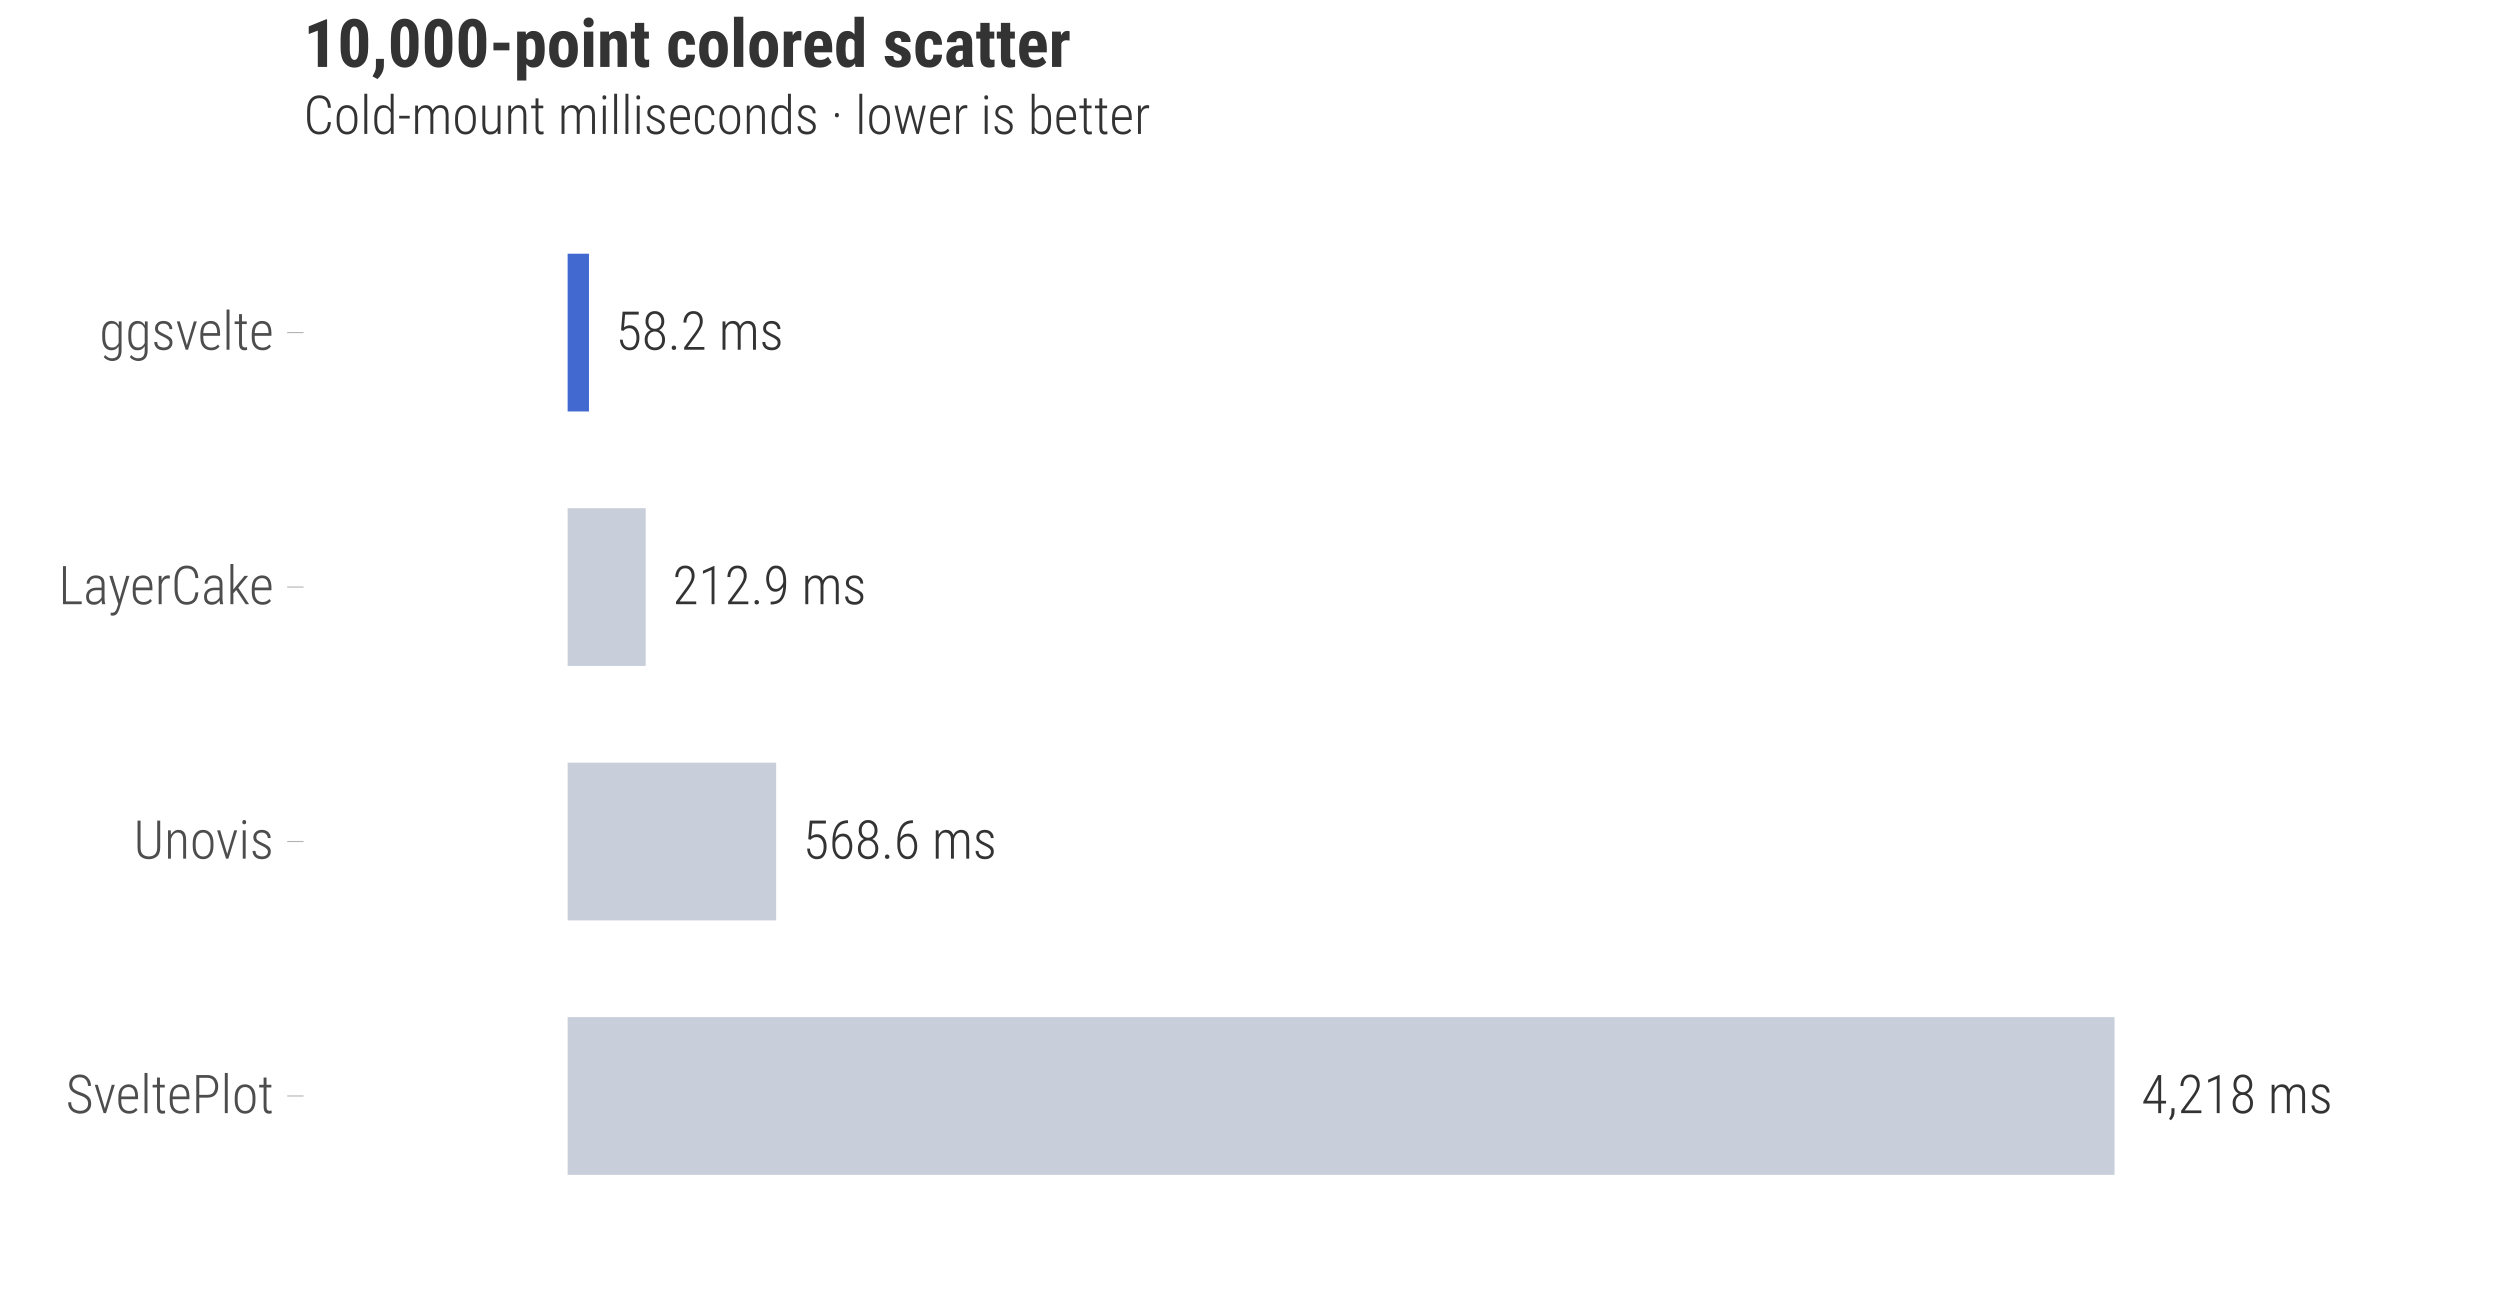
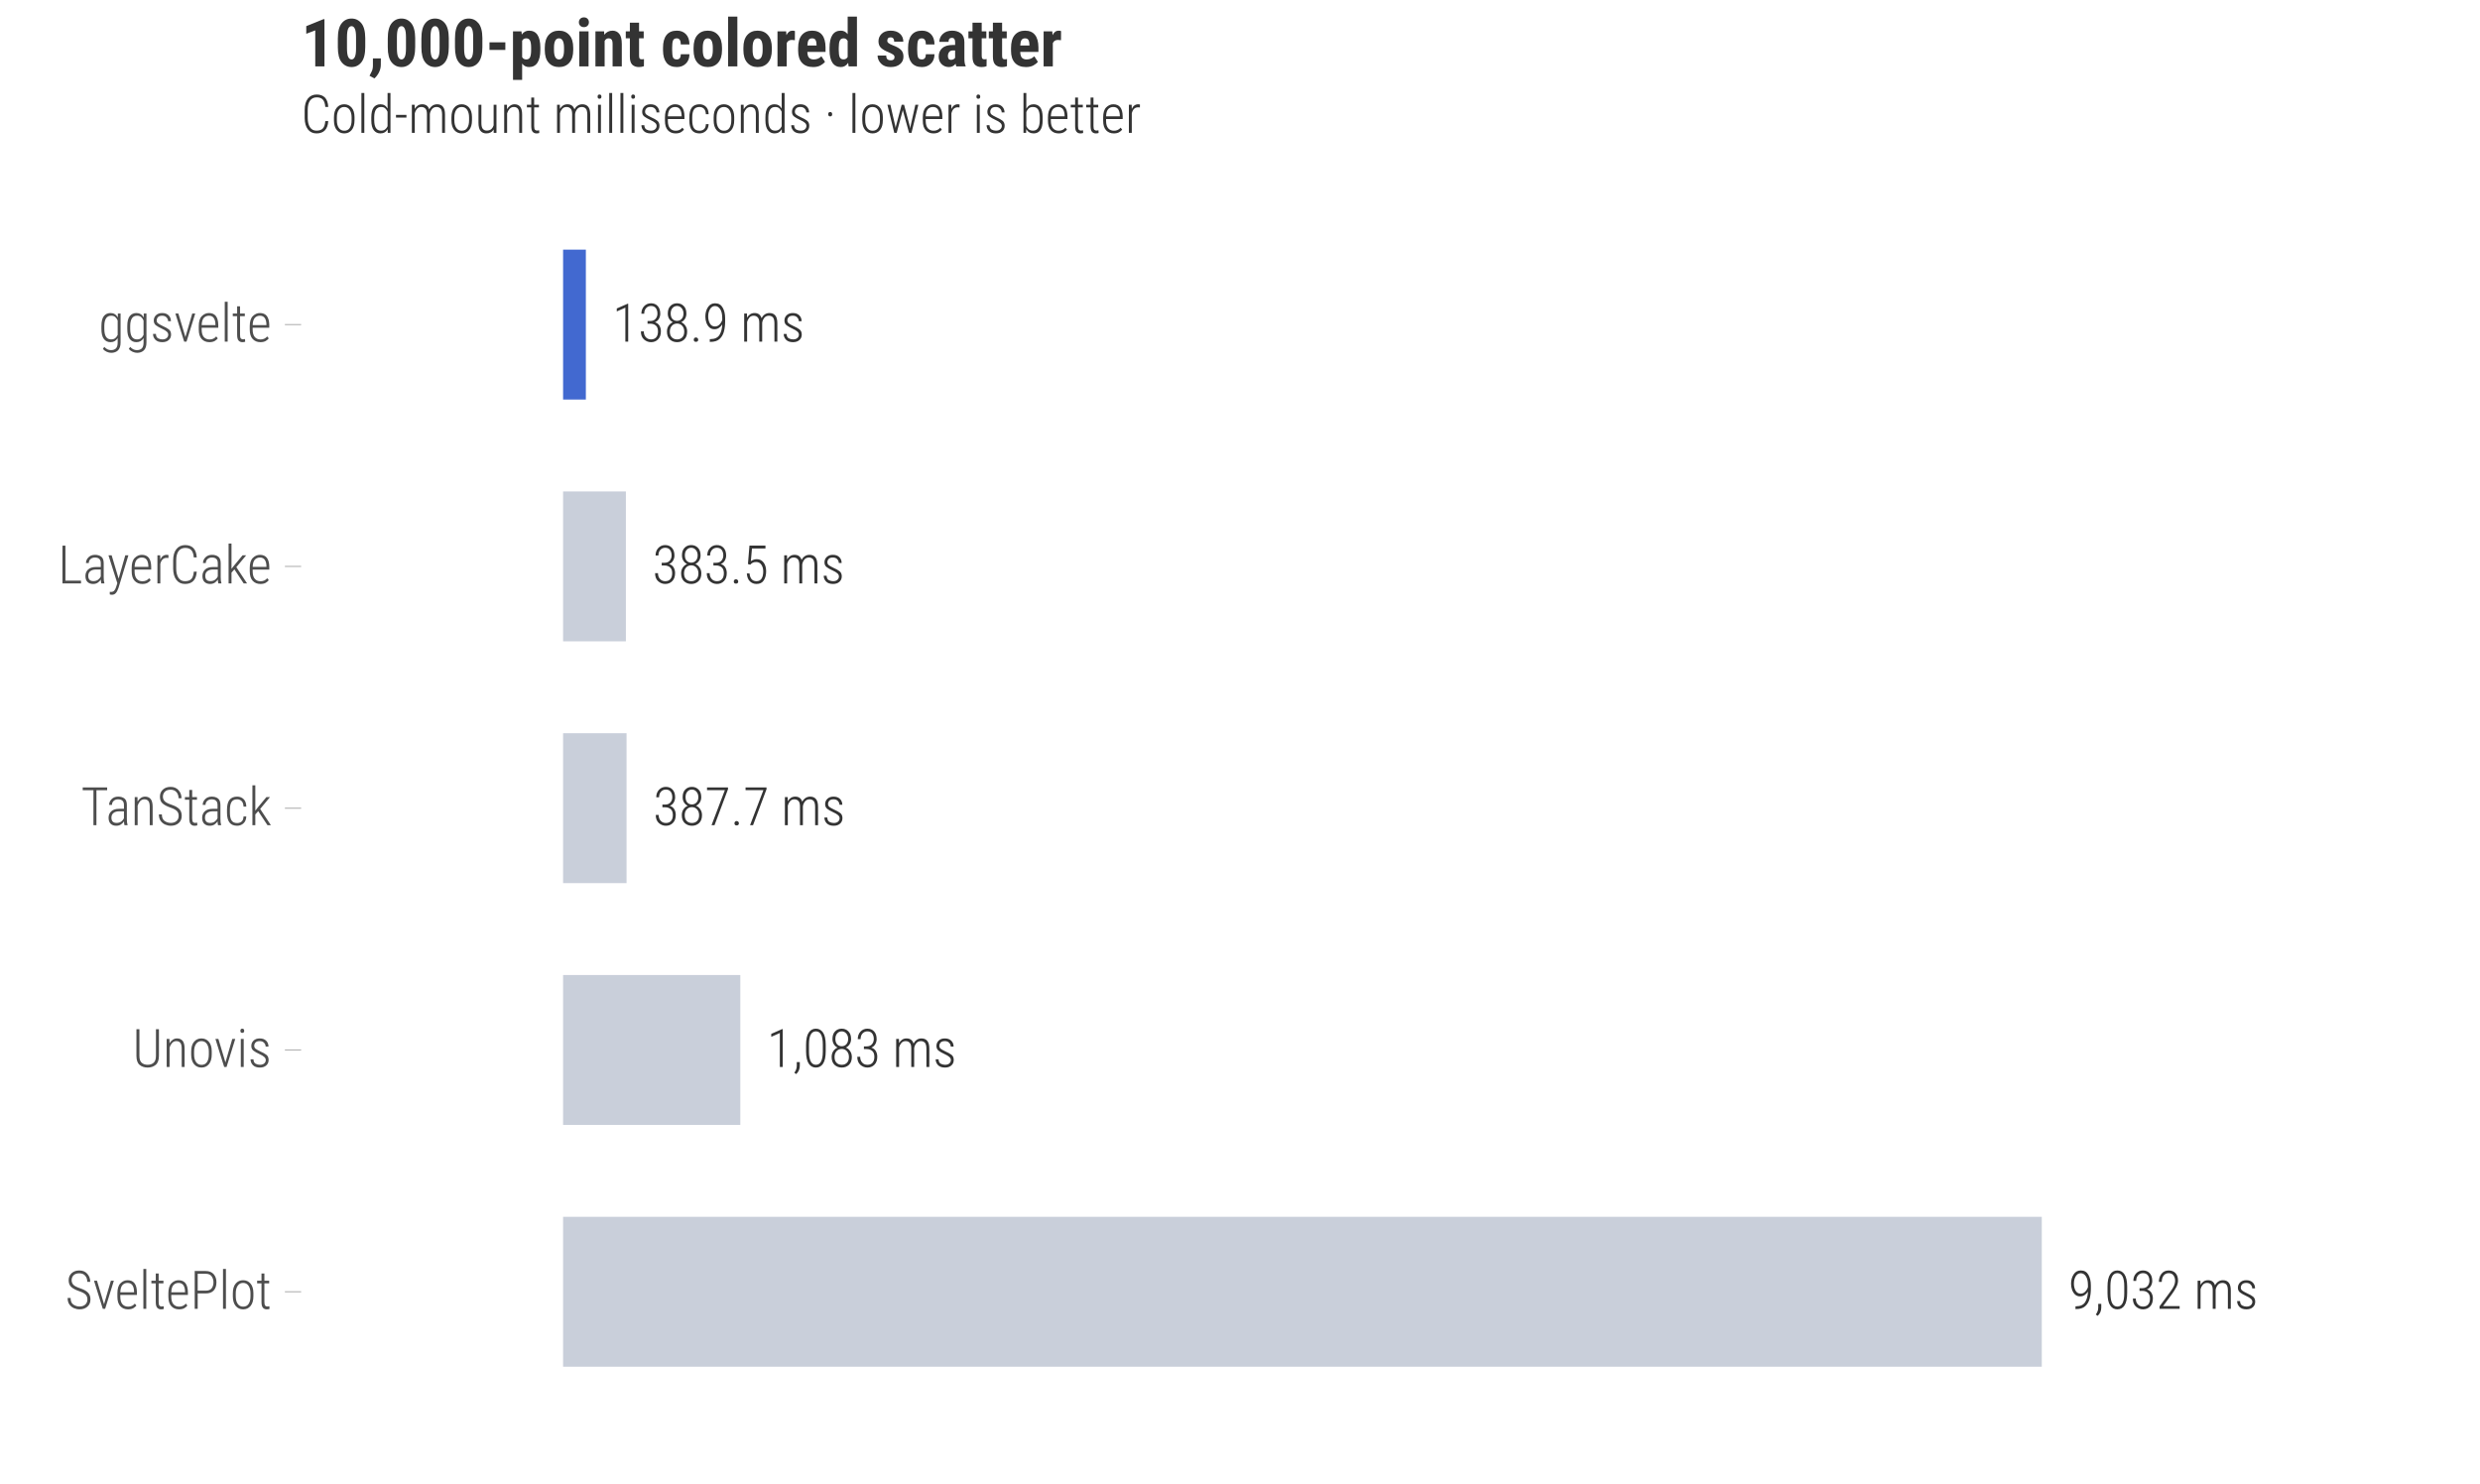
- <svg xmlns="http://www.w3.org/2000/svg" width="560" height="290" viewBox="0 0 560 290" role="img" aria-label="Bar chart of cold-mount time for a 10,000-point colored scatter: ggsvelte 58.2 ms, LayerCake 212.9 ms, Unovis 568.6 ms, SveltePlot 4,218 ms. Lower is better." class="gg-plot" font-family="&quot;Roboto Condensed&quot;, &quot;Arial Narrow&quot;, Arial, sans-serif" font-size="11" font-weight="300" text-rendering="optimizeLegibility" shape-rendering="geometricPrecision">
-   <rect class="gg-paper" width="560" height="290" fill="var(--gg-paper, #ffffff)" />
+ <svg xmlns="http://www.w3.org/2000/svg" width="560" height="335" viewBox="0 0 560 335" role="img" aria-label="Bar chart of cold-mount time for a 10,000-point colored scatter: ggsvelte 138.9 ms, LayerCake 383.5 ms, TanStack 387.7 ms, Unovis 1,083 ms, SveltePlot 9,032 ms. Lower is better." class="gg-plot" font-family="&quot;Roboto Condensed&quot;, &quot;Arial Narrow&quot;, Arial, sans-serif" font-size="11" font-weight="300" text-rendering="optimizeLegibility" shape-rendering="geometricPrecision">
+   <rect class="gg-paper" width="560" height="335" fill="var(--gg-paper, #ffffff)" />
  <text class="gg-title" x="68" y="15" font-size="15" font-weight="700" fill="var(--gg-ink, #333333)">10,000-point colored scatter</text>
  <text class="gg-subtitle" x="68" y="30" font-size="12" font-weight="300" fill="var(--gg-ink, #333333)">Cold-mount milliseconds · lower is better</text>
  <defs>
    <clipPath id="gg-clip-0">
-       <rect width="488" height="228" />
+       <rect width="488" height="273" />
    </clipPath>
  </defs>
  <g class="gg-panel" data-panel="0" transform="translate(68,46)">
-     <rect class="gg-panel-background" width="488" height="228" fill="var(--gg-panel, #ffffff)" />
+     <rect class="gg-panel-background" width="488" height="273" fill="var(--gg-panel, #ffffff)" />
    <g class="gg-grid" stroke="var(--gg-grid, transparent)" stroke-width="0.25" vector-effect="non-scaling-stroke">
-       <line x1="59.15" y1="0" x2="59.15" y2="228" />
-       <line x1="141.31" y1="0" x2="141.31" y2="228" />
-       <line x1="223.46" y1="0" x2="223.46" y2="228" />
-       <line x1="305.62" y1="0" x2="305.62" y2="228" />
-       <line x1="387.77" y1="0" x2="387.77" y2="228" />
-       <line x1="469.93" y1="0" x2="469.93" y2="228" />
-       <line x1="0" y1="199.5" x2="488" y2="199.5" />
-       <line x1="0" y1="142.5" x2="488" y2="142.5" />
-       <line x1="0" y1="85.5" x2="488" y2="85.5" />
-       <line x1="0" y1="28.5" x2="488" y2="28.5" />
+       <line x1="59.15" y1="0" x2="59.15" y2="273" />
+       <line x1="133.09" y1="0" x2="133.09" y2="273" />
+       <line x1="207.03" y1="0" x2="207.03" y2="273" />
+       <line x1="280.97" y1="0" x2="280.97" y2="273" />
+       <line x1="354.91" y1="0" x2="354.91" y2="273" />
+       <line x1="428.85" y1="0" x2="428.85" y2="273" />
+       <line x1="0" y1="245.7" x2="488" y2="245.7" />
+       <line x1="0" y1="191.1" x2="488" y2="191.1" />
+       <line x1="0" y1="136.5" x2="488" y2="136.5" />
+       <line x1="0" y1="81.9" x2="488" y2="81.9" />
+       <line x1="0" y1="27.3" x2="488" y2="27.3" />
    </g>
    <g class="gg-marks" clip-path="url(#gg-clip-0)">
      <g class="gg-batch gg-rects" data-layer="0">
-         <rect x="59.15" y="10.83" width="4.78" height="35.34" fill="#4269d0" />
-         <rect x="59.15" y="67.83" width="17.49" height="35.34" fill="#c9cfda" />
-         <rect x="59.15" y="124.83" width="46.71" height="35.34" fill="#c9cfda" />
-         <rect x="59.15" y="181.83" width="346.51" height="35.34" fill="#c9cfda" />
+         <rect x="59.15" y="10.37" width="5.14" height="33.85" fill="#4269d0" />
+         <rect x="59.15" y="64.97" width="14.18" height="33.85" fill="#c9cfda" />
+         <rect x="59.15" y="119.57" width="14.33" height="33.85" fill="#c9cfda" />
+         <rect x="59.15" y="174.17" width="40.02" height="33.85" fill="#c9cfda" />
+         <rect x="59.15" y="228.77" width="333.9" height="33.85" fill="#c9cfda" />
      </g>
      <g class="gg-batch gg-glyphs" data-layer="1" font-size="12" text-anchor="start">
-         <text x="69.93" y="28.5" dy="0.32em" fill="var(--gg-ink, #333333)">58.2 ms</text>
-         <text x="82.64" y="85.5" dy="0.32em" fill="var(--gg-ink, #333333)">212.9 ms</text>
-         <text x="111.86" y="142.5" dy="0.32em" fill="var(--gg-ink, #333333)">568.6 ms</text>
-         <text x="411.66" y="199.5" dy="0.32em" fill="var(--gg-ink, #333333)">4,218 ms</text>
+         <text x="70.29" y="27.3" dy="0.32em" fill="var(--gg-ink, #333333)">138.9 ms</text>
+         <text x="79.33" y="81.9" dy="0.32em" fill="var(--gg-ink, #333333)">383.5 ms</text>
+         <text x="79.48" y="136.5" dy="0.32em" fill="var(--gg-ink, #333333)">387.7 ms</text>
+         <text x="105.17" y="191.1" dy="0.32em" fill="var(--gg-ink, #333333)">1,083 ms</text>
+         <text x="399.05" y="245.7" dy="0.32em" fill="var(--gg-ink, #333333)">9,032 ms</text>
      </g>
    </g>
-     <rect class="gg-panel-border" width="488" height="228" fill="none" stroke="var(--gg-panelBorder, transparent)" stroke-width="0.5" vector-effect="non-scaling-stroke" />
+     <rect class="gg-panel-border" width="488" height="273" fill="none" stroke="var(--gg-panelBorder, transparent)" stroke-width="0.5" vector-effect="non-scaling-stroke" />
  </g>
  <g class="gg-axis gg-axis-y" transform="translate(68,46)">
-     <g class="gg-tick" transform="translate(0,199.5)">
+     <g class="gg-tick" transform="translate(0,245.7)">
      <line x2="-3.67" stroke="var(--gg-tickColor, #b3b3b3)" stroke-width="0.25" vector-effect="non-scaling-stroke" />
      <text x="-6.67" dy="0.32em" text-anchor="end" fill="var(--gg-axisText, #4d4d4d)" font-size="12" font-weight="300">SveltePlot</text>
    </g>
-     <g class="gg-tick" transform="translate(0,142.5)">
+     <g class="gg-tick" transform="translate(0,191.1)">
      <line x2="-3.67" stroke="var(--gg-tickColor, #b3b3b3)" stroke-width="0.25" vector-effect="non-scaling-stroke" />
      <text x="-6.67" dy="0.32em" text-anchor="end" fill="var(--gg-axisText, #4d4d4d)" font-size="12" font-weight="300">Unovis</text>
    </g>
-     <g class="gg-tick" transform="translate(0,85.5)">
+     <g class="gg-tick" transform="translate(0,136.5)">
+       <line x2="-3.67" stroke="var(--gg-tickColor, #b3b3b3)" stroke-width="0.25" vector-effect="non-scaling-stroke" />
+       <text x="-6.67" dy="0.32em" text-anchor="end" fill="var(--gg-axisText, #4d4d4d)" font-size="12" font-weight="300">TanStack</text>
+     </g>
+     <g class="gg-tick" transform="translate(0,81.9)">
      <line x2="-3.67" stroke="var(--gg-tickColor, #b3b3b3)" stroke-width="0.25" vector-effect="non-scaling-stroke" />
      <text x="-6.67" dy="0.32em" text-anchor="end" fill="var(--gg-axisText, #4d4d4d)" font-size="12" font-weight="300">LayerCake</text>
    </g>
-     <g class="gg-tick" transform="translate(0,28.5)">
+     <g class="gg-tick" transform="translate(0,27.3)">
      <line x2="-3.67" stroke="var(--gg-tickColor, #b3b3b3)" stroke-width="0.25" vector-effect="non-scaling-stroke" />
      <text x="-6.67" dy="0.32em" text-anchor="end" fill="var(--gg-axisText, #4d4d4d)" font-size="12" font-weight="300">ggsvelte</text>
    </g>
  </g>
</svg>
